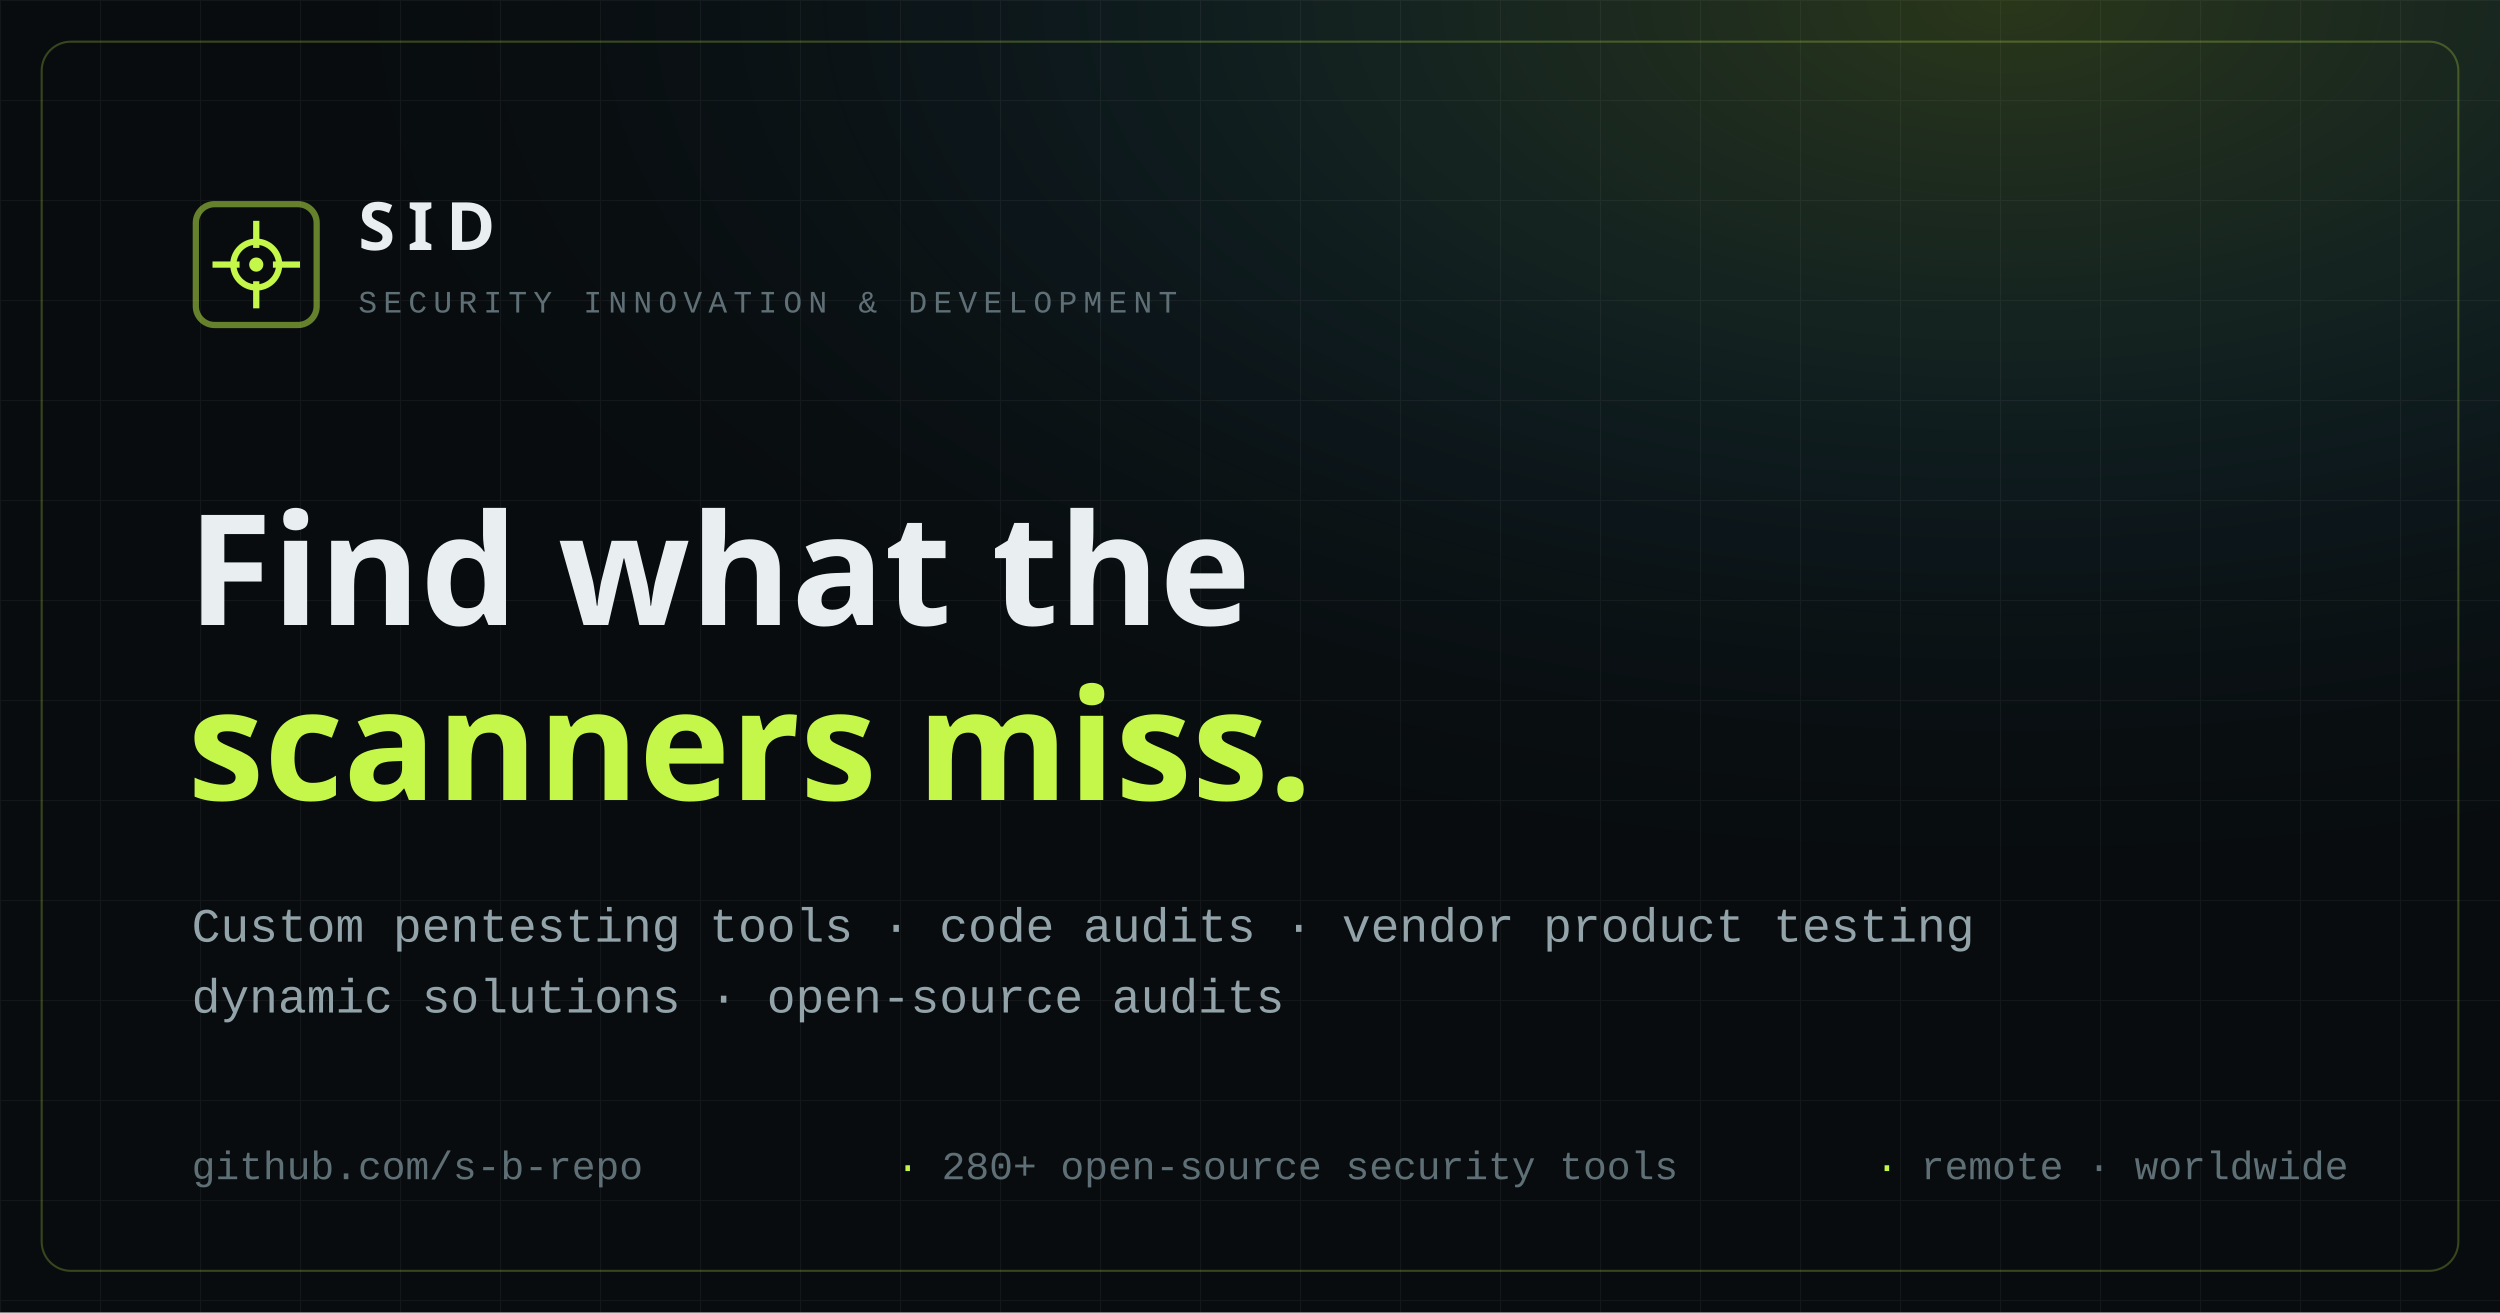
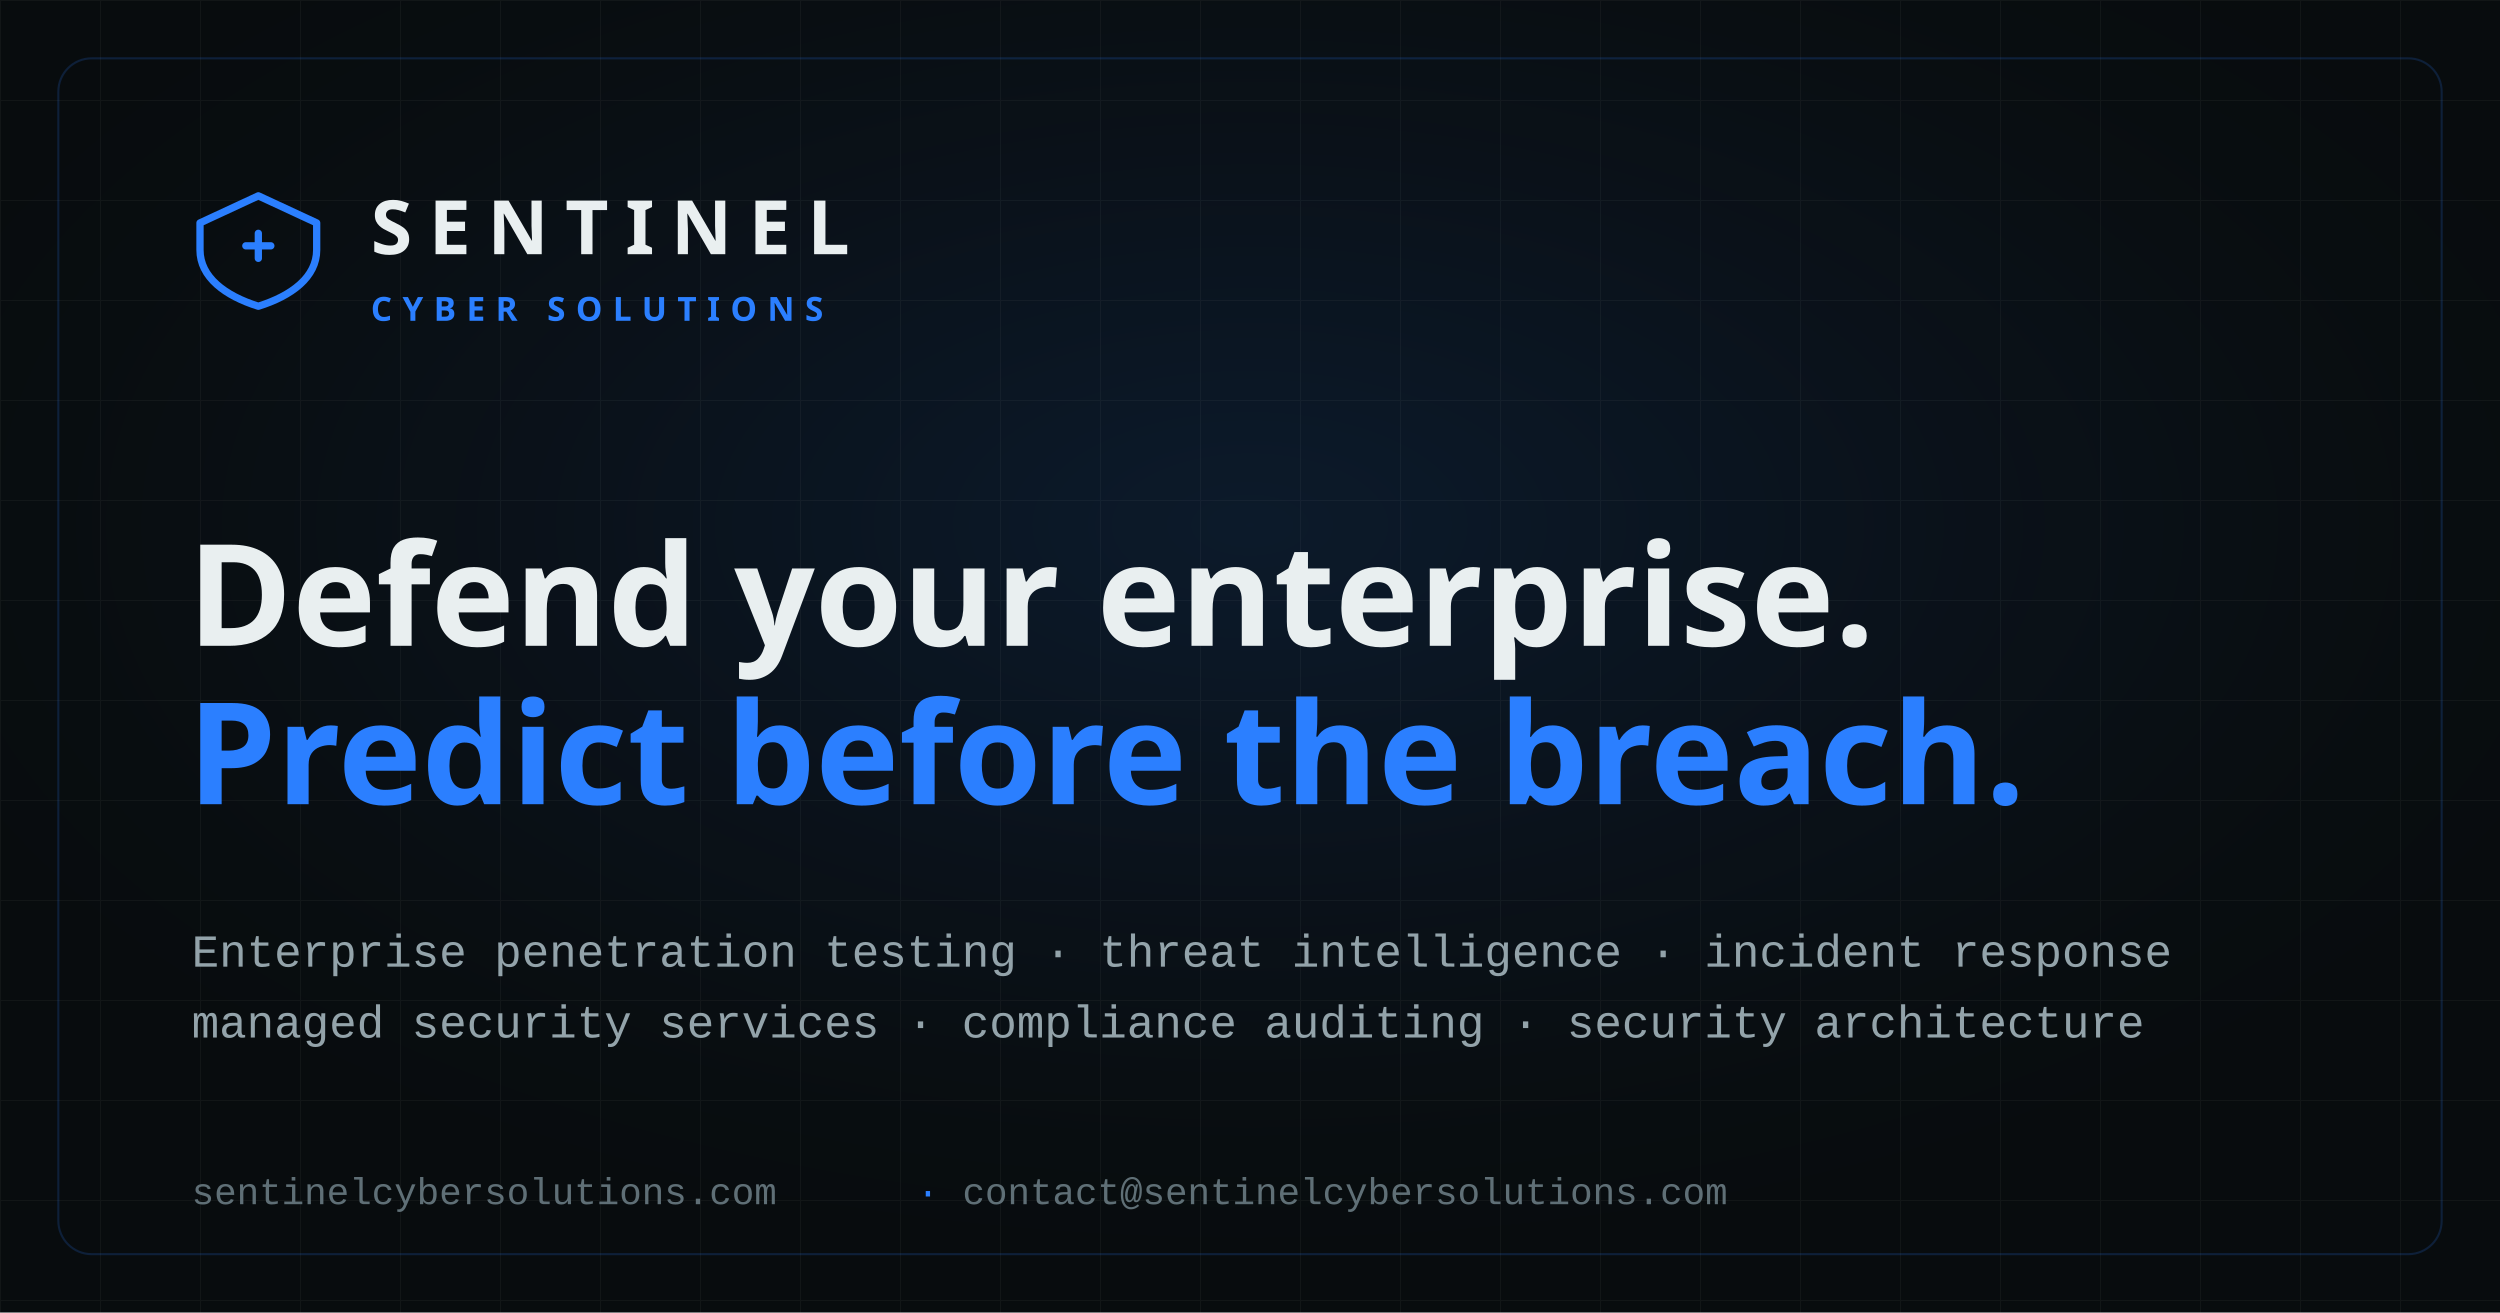
- <svg xmlns="http://www.w3.org/2000/svg" width="1200" height="630" viewBox="0 0 1200 630" font-family="'JetBrains Mono','Courier New',monospace">
+ <svg xmlns="http://www.w3.org/2000/svg" width="1200" height="630" viewBox="0 0 1200 630" font-family="'Chakra Petch','Courier New',monospace">
  <defs>
-     <radialGradient id="glow" cx="80%" cy="0%" r="70%">
-       <stop offset="0%" stop-color="#c4f74a" stop-opacity=".18" />
-       <stop offset="60%" stop-color="#52d8ff" stop-opacity=".05" />
+     <radialGradient id="glow" cx="50%" cy="40%" r="60%">
+       <stop offset="0%" stop-color="#2b7fff" stop-opacity=".12" />
+       <stop offset="60%" stop-color="#2b7fff" stop-opacity=".03" />
      <stop offset="100%" stop-color="#080c0e" stop-opacity="0" />
    </radialGradient>
    <pattern id="grid" width="48" height="48" patternUnits="userSpaceOnUse">
-       <path d="M48 0H0V48" fill="none" stroke="#ffffff" stroke-opacity=".05" stroke-width="1" />
+       <path d="M48 0H0V48" fill="none" stroke="#ffffff" stroke-opacity=".04" stroke-width="1" />
    </pattern>
  </defs>
  <rect width="1200" height="630" fill="#080c0e" />
  <rect width="1200" height="630" fill="url(#grid)" />
  <rect width="1200" height="630" fill="url(#glow)" />
-   <rect x="20" y="20" width="1160" height="590" rx="14" fill="none" stroke="#c4f74a" stroke-opacity=".25" />
-   <g transform="translate(92,96)" stroke="#c4f74a" stroke-width="3" fill="none">
-     <rect x="2" y="2" width="58" height="58" rx="9" stroke-opacity=".5" />
-     <path d="M31 10v13M31 39v13M10 31h13M39 31h13" />
-     <circle cx="31" cy="31" r="11" />
-     <circle cx="31" cy="31" r="3.4" fill="#c4f74a" stroke="none" />
+   <rect x="28" y="28" width="1144" height="574" rx="16" fill="none" stroke="#2b7fff" stroke-opacity=".18" />
+   <g transform="translate(92,92)" fill="none" stroke="#2b7fff" stroke-width="3.5" stroke-linejoin="round">
+     <path d="M32 2L60 15v13c0 13-12 22-28 27C16 50 4 41 4 28V15Z" />
+     <path d="M32 20v12M26 26h12" stroke-linecap="round" />
  </g>
-   <text x="172" y="120" fill="#e9eff0" font-size="32" letter-spacing="6" font-family="'Chakra Petch',sans-serif" font-weight="700">SID</text>
-   <text x="172" y="150" fill="#5f6f76" font-size="15" letter-spacing="3">SECURITY INNOVATION &amp; DEVELOPMENT</text>
-   <text x="90" y="300" fill="#e9eff0" font-size="74" font-family="'Chakra Petch',sans-serif" font-weight="700">Find what the</text>
-   <text x="90" y="384" fill="#c4f74a" font-size="74" font-family="'Chakra Petch',sans-serif" font-weight="700">scanners miss.</text>
-   <text x="92" y="452" fill="#93a3aa" font-size="23">Custom pentesting tools · code audits · vendor product testing</text>
-   <text x="92" y="486" fill="#93a3aa" font-size="23">dynamic solutions · open-source audits</text>
-   <g font-size="19" fill="#5f6f76">
-     <text x="92" y="566">github.com/s-b-repo</text>
-     <text x="430" y="566" fill="#c4f74a">·</text>
-     <text x="452" y="566">280+ open-source security tools</text>
-     <text x="900" y="566" fill="#c4f74a">·</text>
-     <text x="922" y="566">remote · worldwide</text>
+   <text x="178" y="122" fill="#e9eff0" font-size="36" letter-spacing="8" font-family="'Chakra Petch',sans-serif" font-weight="700">SENTINEL</text>
+   <text x="178" y="154" fill="#2b7fff" font-size="16" letter-spacing="5" font-family="'Chakra Petch',sans-serif" font-weight="600">CYBER SOLUTIONS</text>
+   <text x="90" y="310" fill="#e9eff0" font-size="68" font-family="'Chakra Petch',sans-serif" font-weight="700">Defend your enterprise.</text>
+   <text x="90" y="386" fill="#2b7fff" font-size="68" font-family="'Chakra Petch',sans-serif" font-weight="700">Predict before the breach.</text>
+   <text x="92" y="464" fill="#93a3aa" font-size="22">Enterprise penetration testing · threat intelligence · incident response</text>
+   <text x="92" y="498" fill="#93a3aa" font-size="22">managed security services · compliance auditing · security architecture</text>
+   <g font-size="18" fill="#5f6f76">
+     <text x="92" y="578">sentinelcybersolutions.com</text>
+     <text x="440" y="578" fill="#2b7fff">·</text>
+     <text x="462" y="578">contact@sentinelcybersolutions.com</text>
  </g>
</svg>
